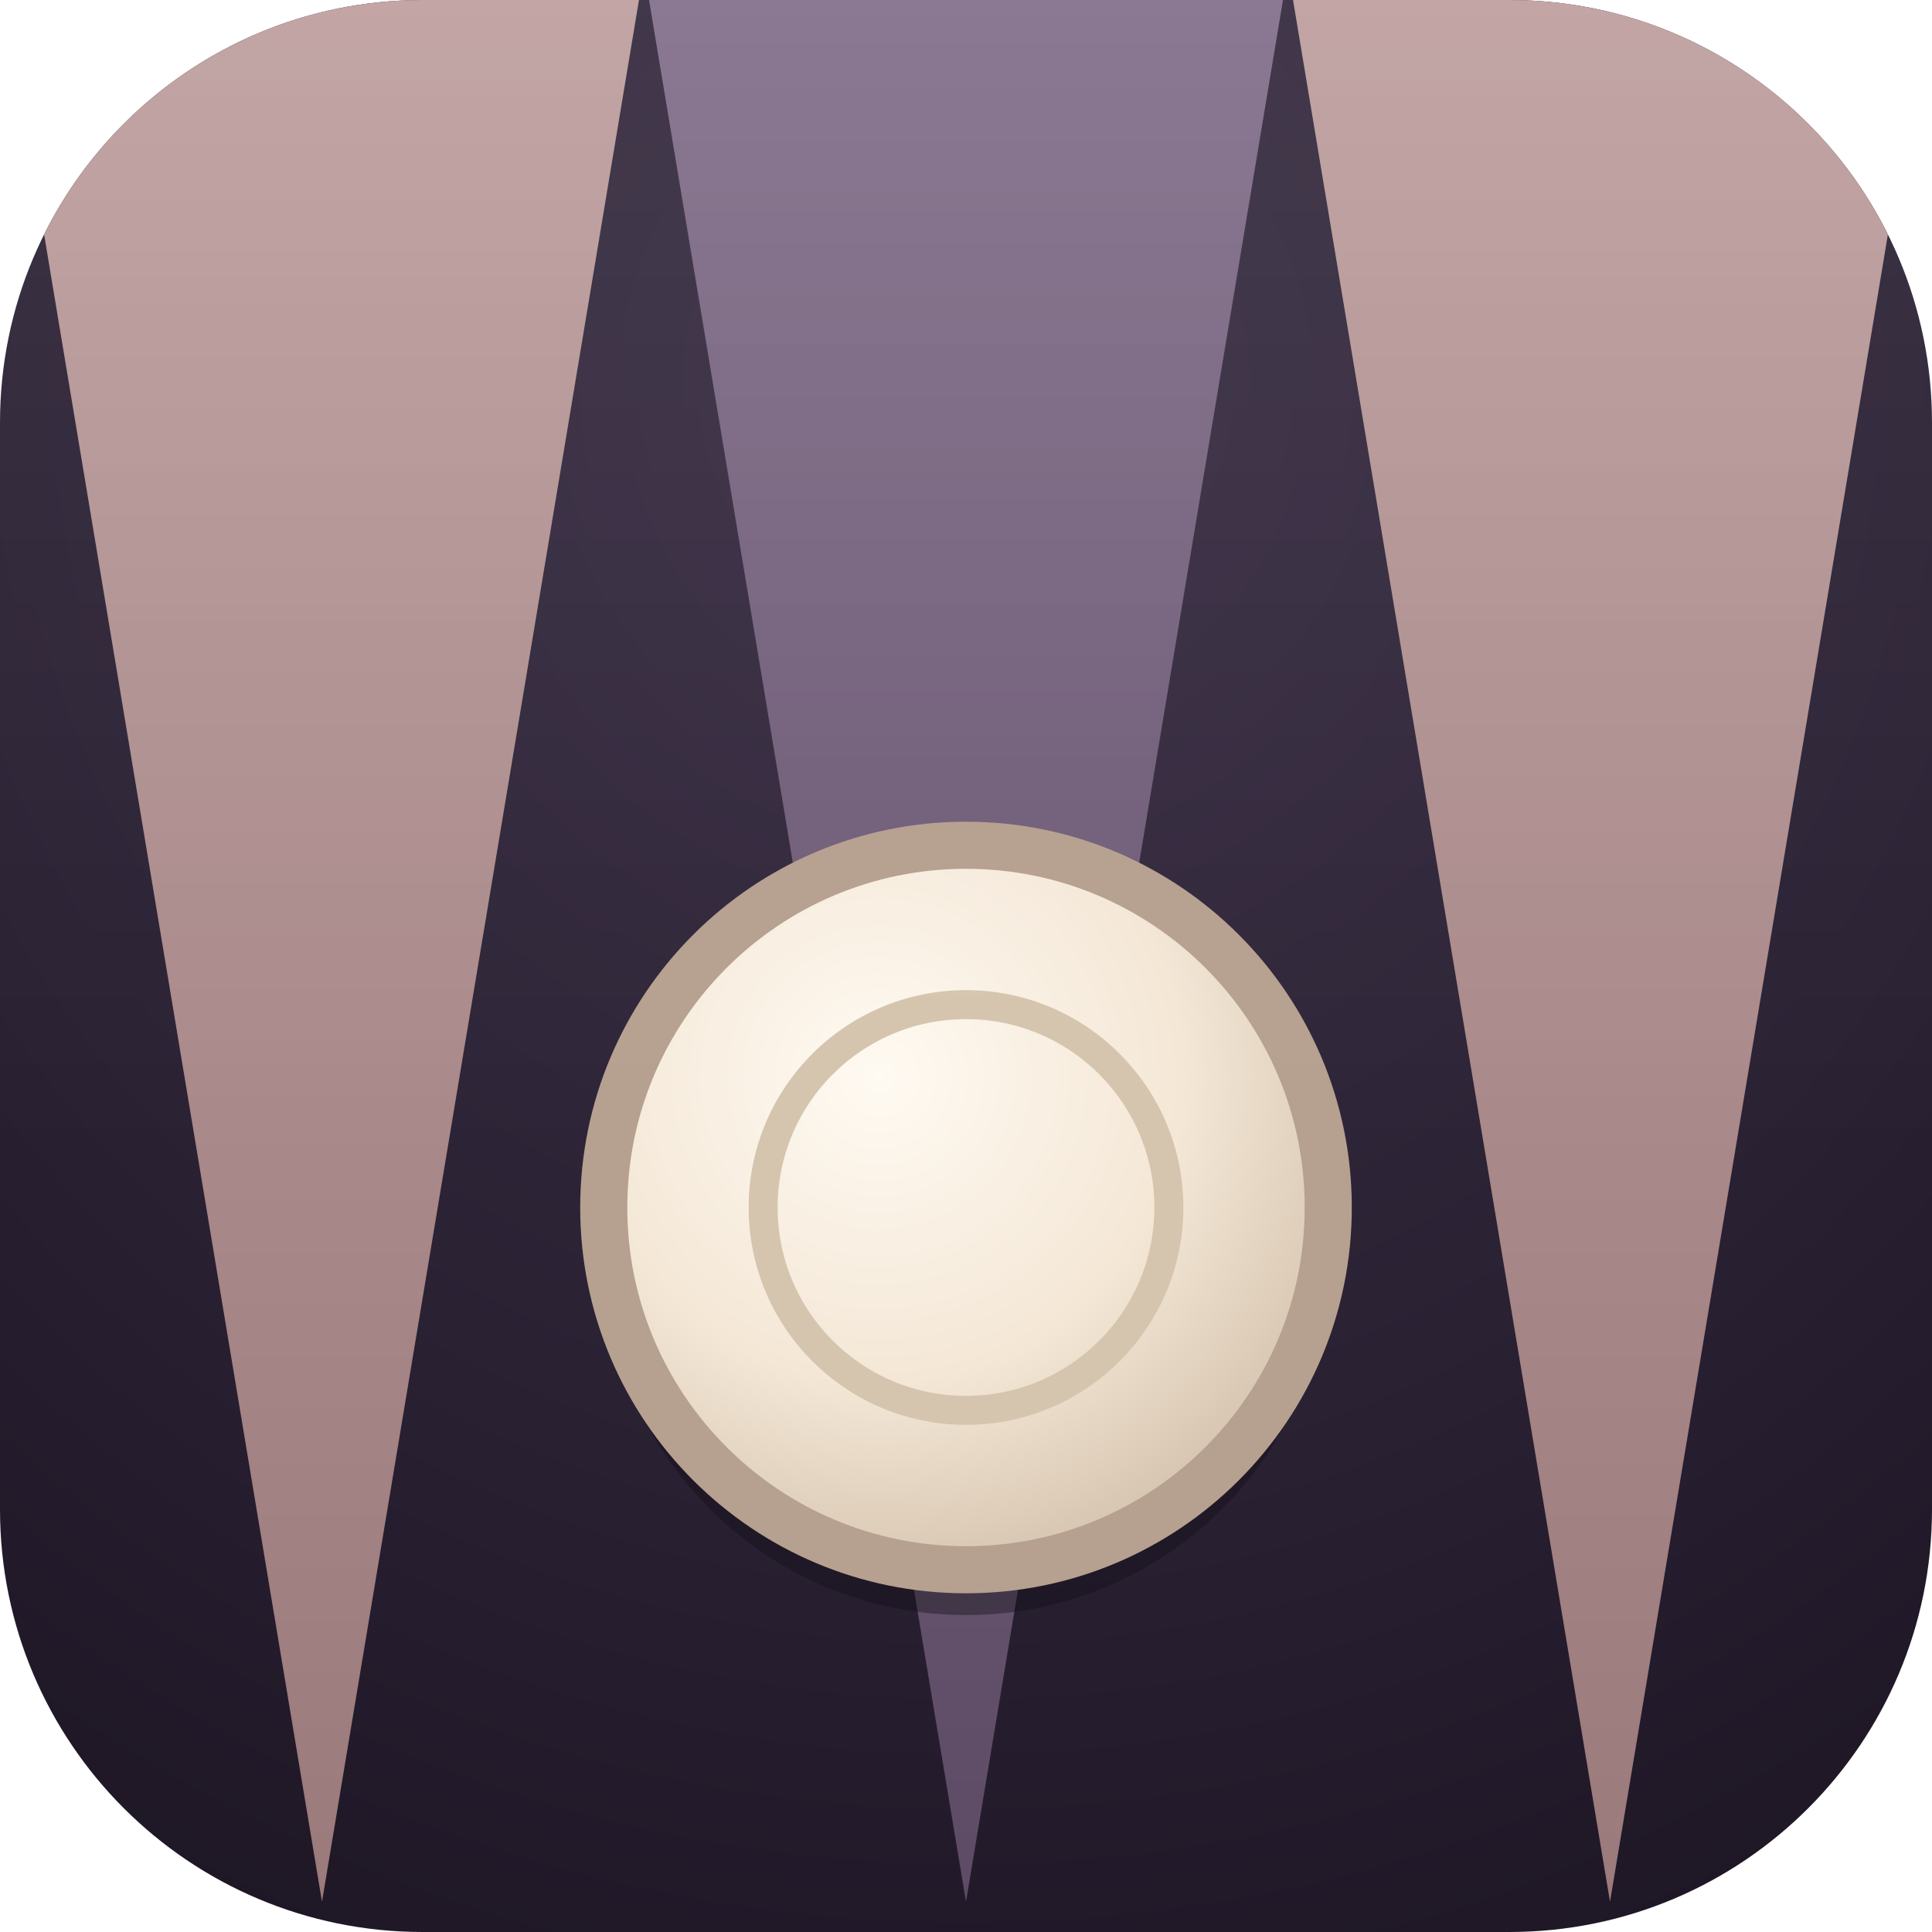
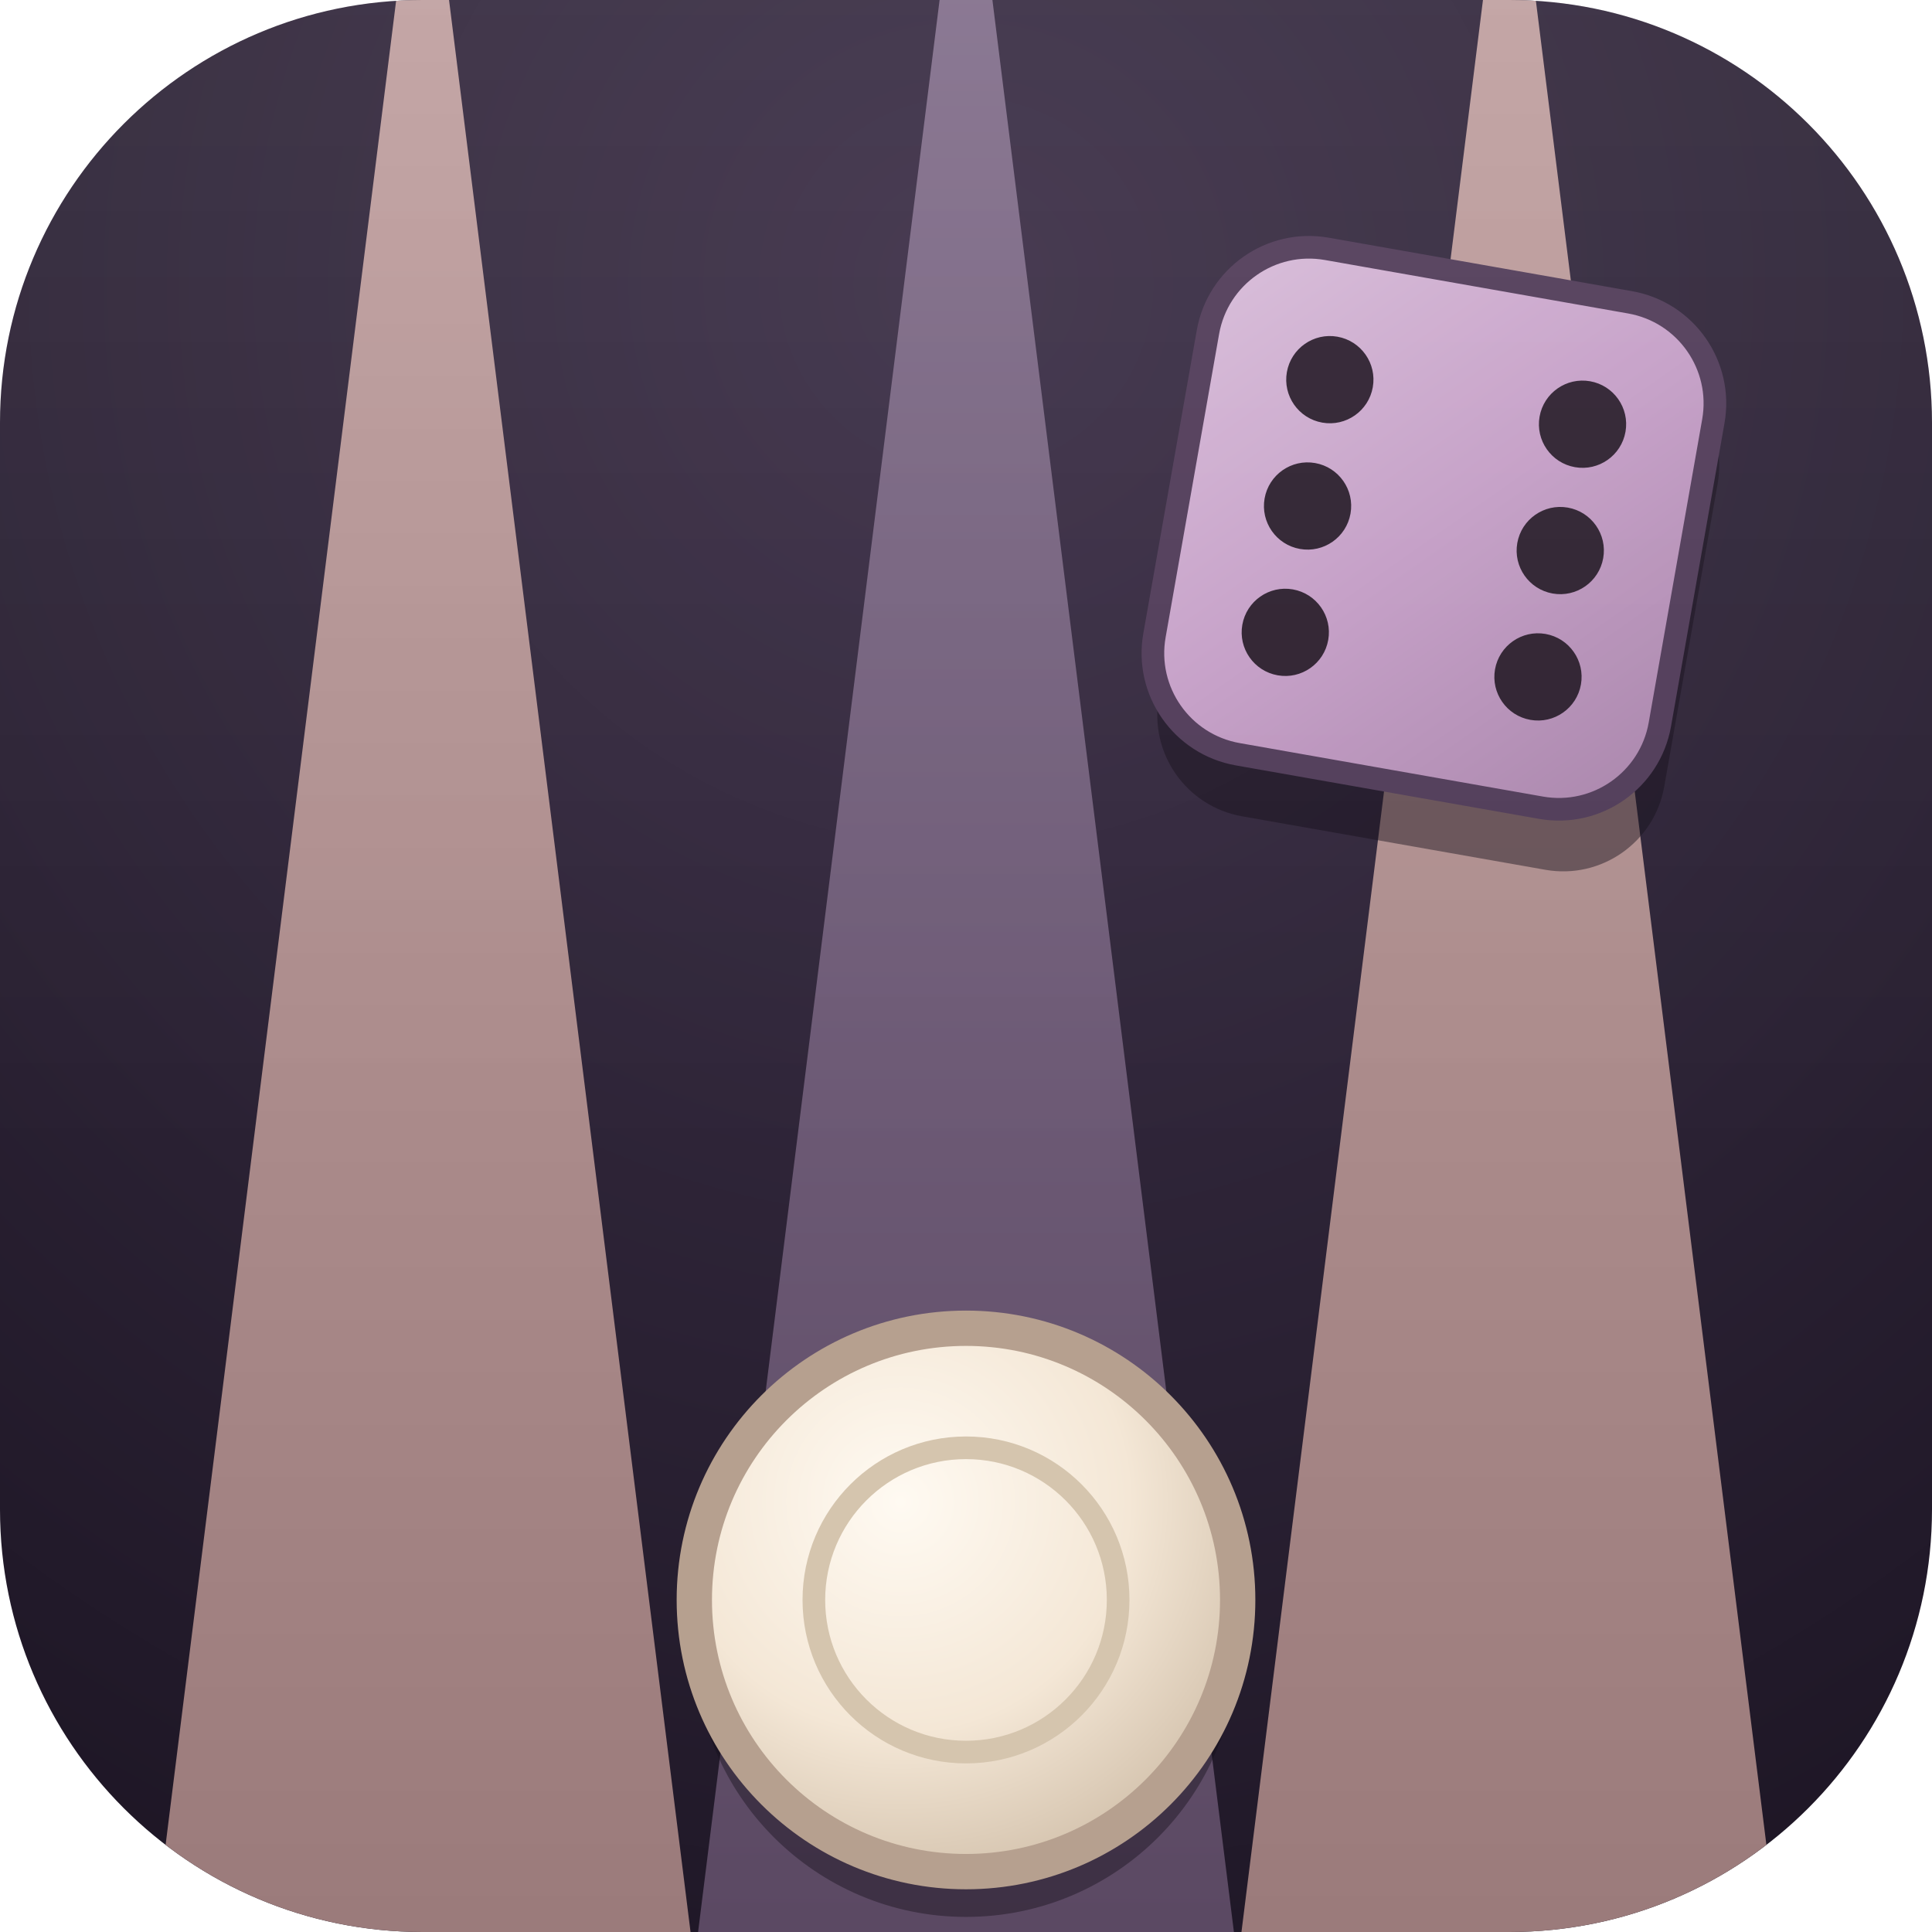
<svg xmlns="http://www.w3.org/2000/svg" viewBox="0 0 128 128">
  <defs>
    <clipPath id="shape">
      <rect width="128" height="128" rx="28" />
    </clipPath>
-     <radialGradient id="ground" cx="50%" cy="20%" r="100%">
-       <stop offset="0" stop-color="#3b2f45" />
+     <radialGradient id="ground" cx="50%" cy="15%" r="105%">
+       <stop offset="0" stop-color="#3d3048" />
      <stop offset=".55" stop-color="#2a2133" />
-       <stop offset="1" stop-color="#1a1320" />
+       <stop offset="1" stop-color="#191220" />
    </radialGradient>
-     <linearGradient id="pa" x1="0" y1="0" x2="0" y2="1">
-       <stop offset="0" stop-color="#bf9f9f" />
-       <stop offset="1" stop-color="#9a7a7a" />
-     </linearGradient>
-     <linearGradient id="pb" x1="0" y1="0" x2="0" y2="1">
-       <stop offset="0" stop-color="#836f8b" />
-       <stop offset="1" stop-color="#5d4b65" />
-     </linearGradient>
    <linearGradient id="pau" x1="0" y1="1" x2="0" y2="0">
-       <stop offset="0" stop-color="#bf9f9f" />
-       <stop offset="1" stop-color="#9a7a7a" />
+       <stop offset="0" stop-color="#9a7a7a" />
+       <stop offset="1" stop-color="#c4a4a4" />
    </linearGradient>
    <linearGradient id="pbu" x1="0" y1="1" x2="0" y2="0">
-       <stop offset="0" stop-color="#836f8b" />
-       <stop offset="1" stop-color="#5d4b65" />
+       <stop offset="0" stop-color="#5a4862" />
+       <stop offset="1" stop-color="#877390" />
    </linearGradient>
    <radialGradient id="iv" cx="38%" cy="32%" r="70%">
      <stop offset="0" stop-color="#fffaf2" />
      <stop offset=".6" stop-color="#F4E7D6" />
      <stop offset="1" stop-color="#d6c5b0" />
    </radialGradient>
-     <radialGradient id="pl" cx="38%" cy="32%" r="70%">
-       <stop offset="0" stop-color="#dcc0dd" />
-       <stop offset=".6" stop-color="#C49EC6" />
-       <stop offset="1" stop-color="#9c7a9e" />
-     </radialGradient>
+     <linearGradient id="dieg" x1="0" y1="0" x2="1" y2="1">
+       <stop offset="0" stop-color="#d8bcd9" />
+       <stop offset=".5" stop-color="#C49EC6" />
+       <stop offset="1" stop-color="#a884aa" />
+     </linearGradient>
    <linearGradient id="sheen" x1="0" y1="0" x2="0" y2="1">
      <stop offset="0" stop-color="#fff" stop-opacity=".07" />
      <stop offset=".6" stop-color="#fff" stop-opacity="0" />
    </linearGradient>
  </defs>
  <rect width="128" height="128" rx="28" fill="url(#ground)" />
  <g clip-path="url(#shape)">
-     <path d="M0 -2h42.667L21.333 126z" fill="url(#pa)" />
-     <path d="M42.667 -2h42.667L64 126z" fill="url(#pb)" />
-     <path d="M85.333 -2h42.667L106.667 126z" fill="url(#pa)" />
+     <path d="M10 130h36L28 -14z" fill="url(#pau)" />
+     <path d="M46 130h36L64 -14z" fill="url(#pbu)" />
+     <path d="M82 130h36L100 -14z" fill="url(#pau)" />
  </g>
-   <circle cx="64" cy="83" r="24" fill="#120c16" opacity=".4" />
-   <circle cx="64" cy="80" r="24" fill="url(#iv)" />
-   <circle cx="64" cy="80" r="24" fill="none" stroke="#B6A08F" stroke-width="3.12" />
-   <circle cx="64" cy="80" r="13.44" fill="none" stroke="#D5C5AE" stroke-width="1.92" />
+   <circle cx="64" cy="109" r="18" fill="#120c16" opacity=".4" />
+   <circle cx="64" cy="106" r="18" fill="url(#iv)" />
+   <circle cx="64" cy="106" r="18" fill="none" stroke="#B6A08F" stroke-width="2.34" />
+   <circle cx="64" cy="106" r="10.08" fill="none" stroke="#D5C5AE" stroke-width="1.5" />
+   <g transform="translate(78 18) rotate(10 17 17)">
+     <rect x="1" y="4" width="34" height="34" rx="6.8" fill="#120c16" opacity=".45" />
+     <rect width="34" height="34" rx="6.8" fill="url(#dieg)" stroke="#513C59" stroke-width="1.5" />
+     <circle cx="8.5" cy="8.5" r="2.89" fill="#2E2130" />
+     <circle cx="25.5" cy="8.5" r="2.89" fill="#2E2130" />
+     <circle cx="8.5" cy="17" r="2.89" fill="#2E2130" />
+     <circle cx="25.5" cy="17" r="2.89" fill="#2E2130" />
+     <circle cx="8.5" cy="25.5" r="2.89" fill="#2E2130" />
+     <circle cx="25.5" cy="25.5" r="2.89" fill="#2E2130" />
+   </g>
  <rect width="128" height="128" rx="28" fill="url(#sheen)" />
</svg>
